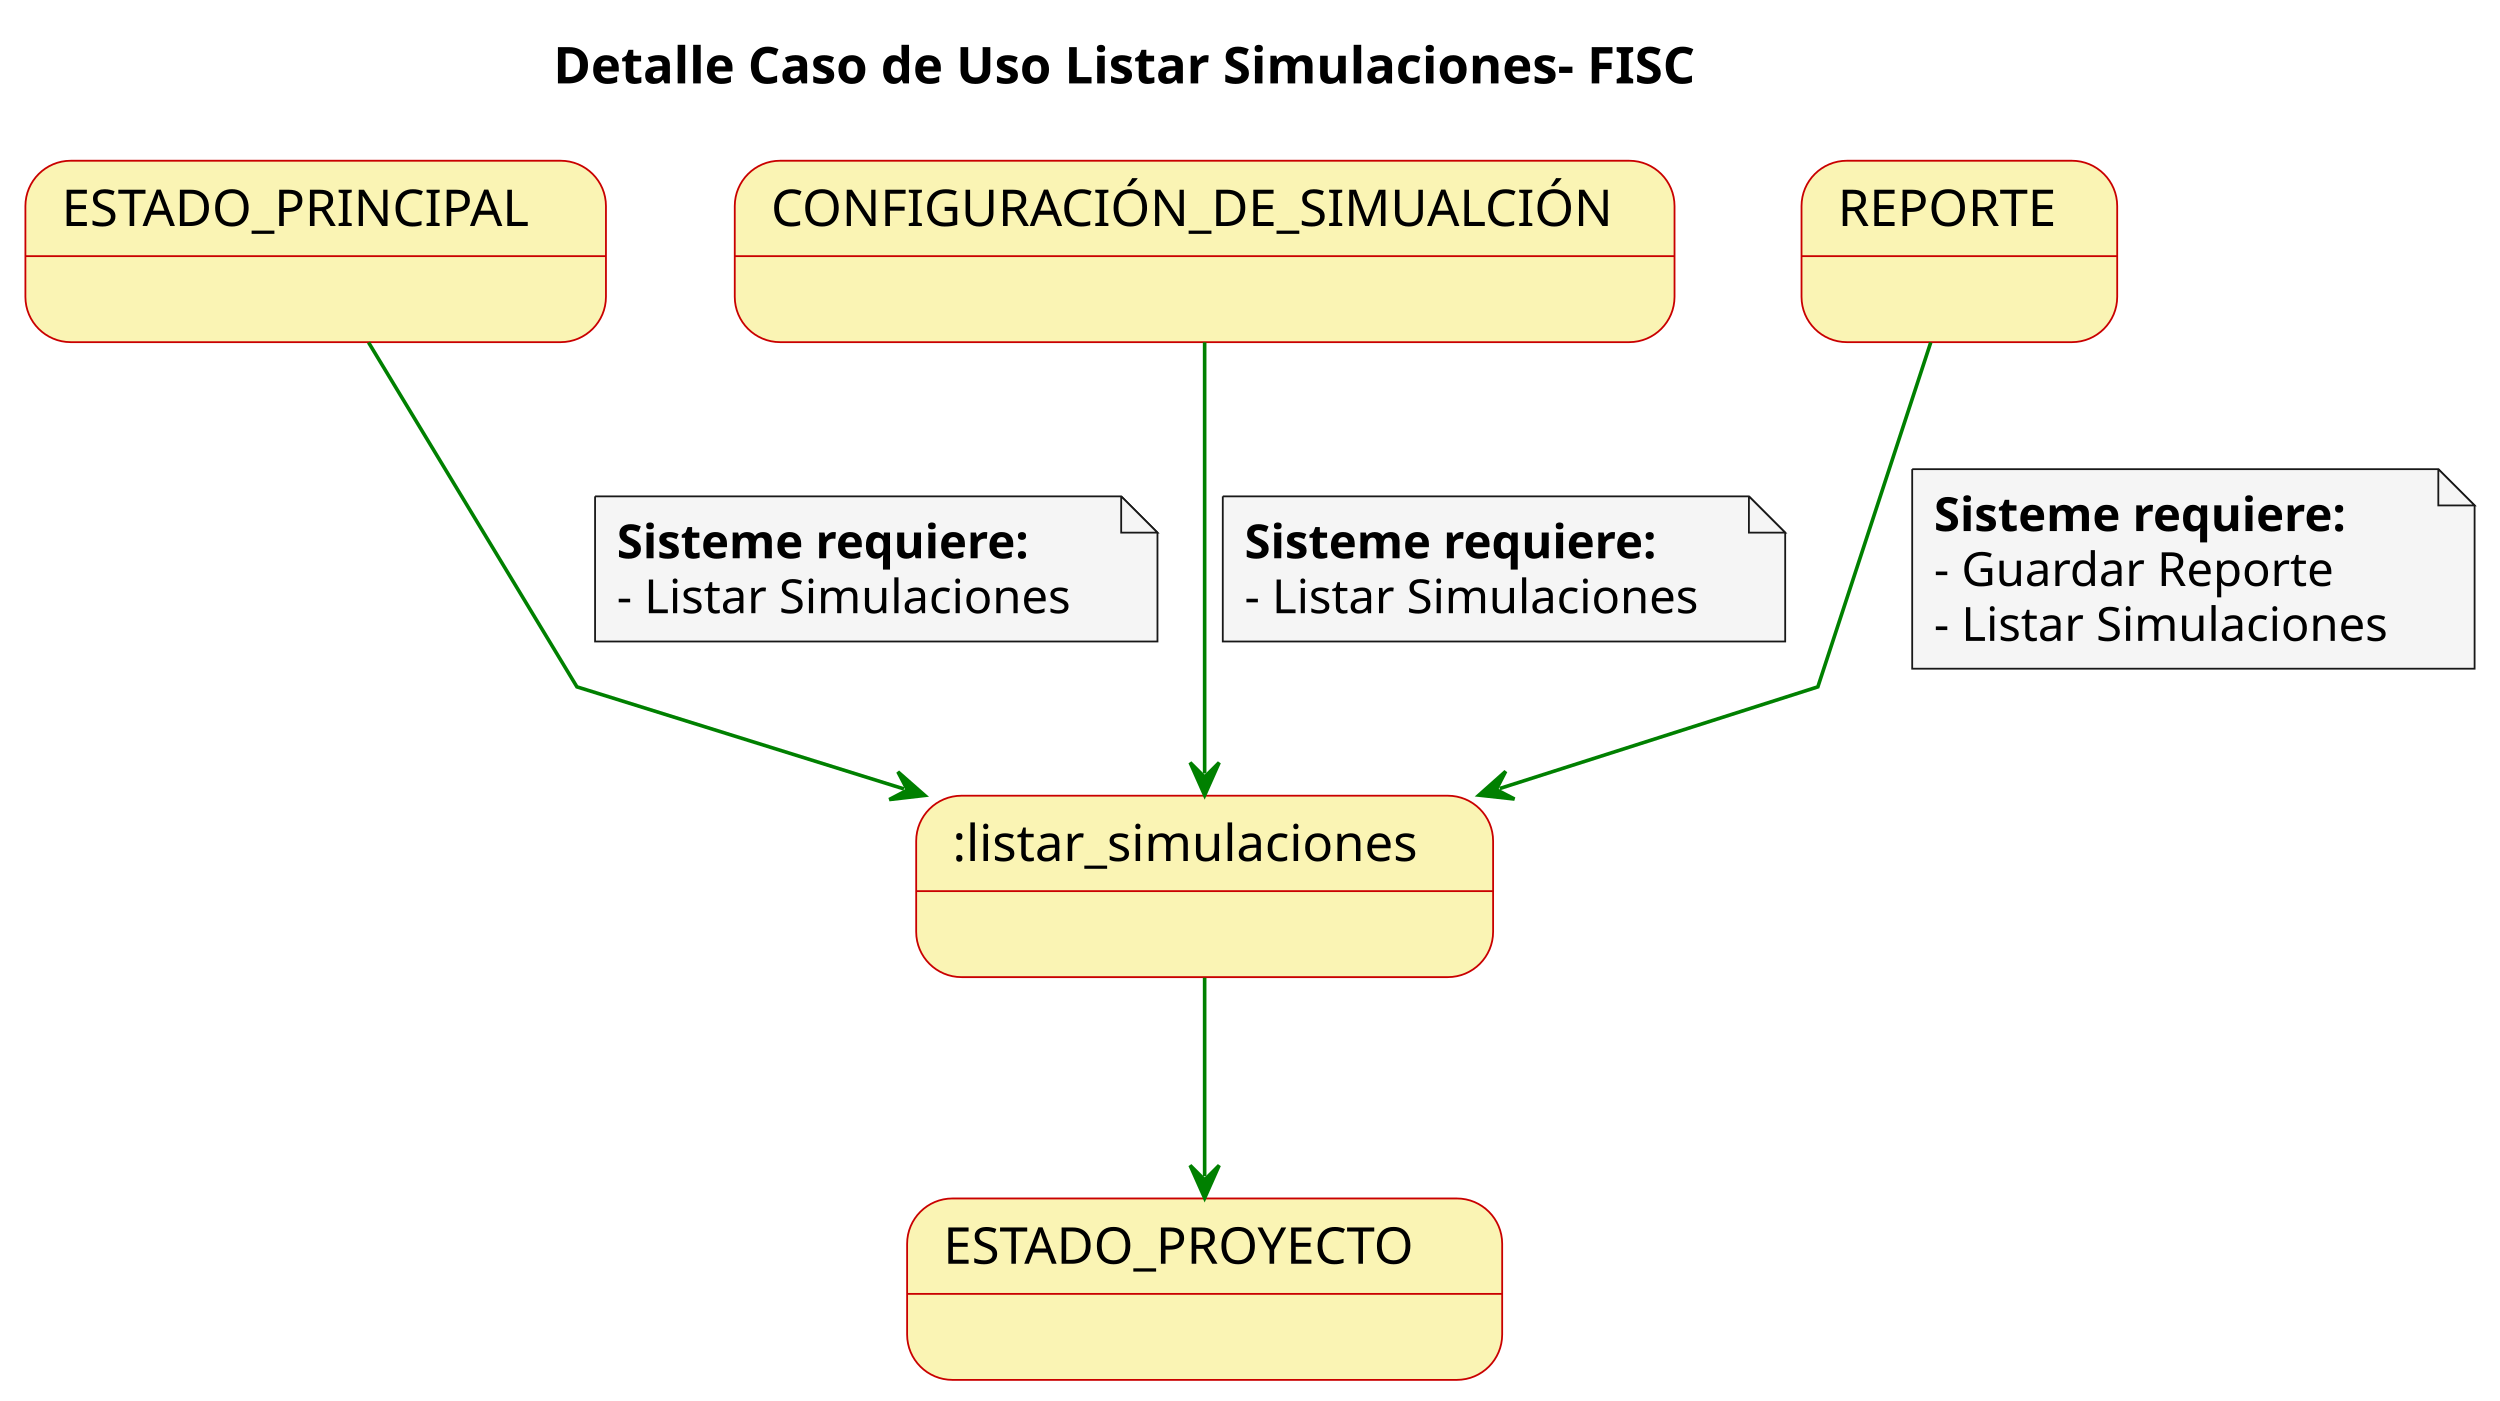
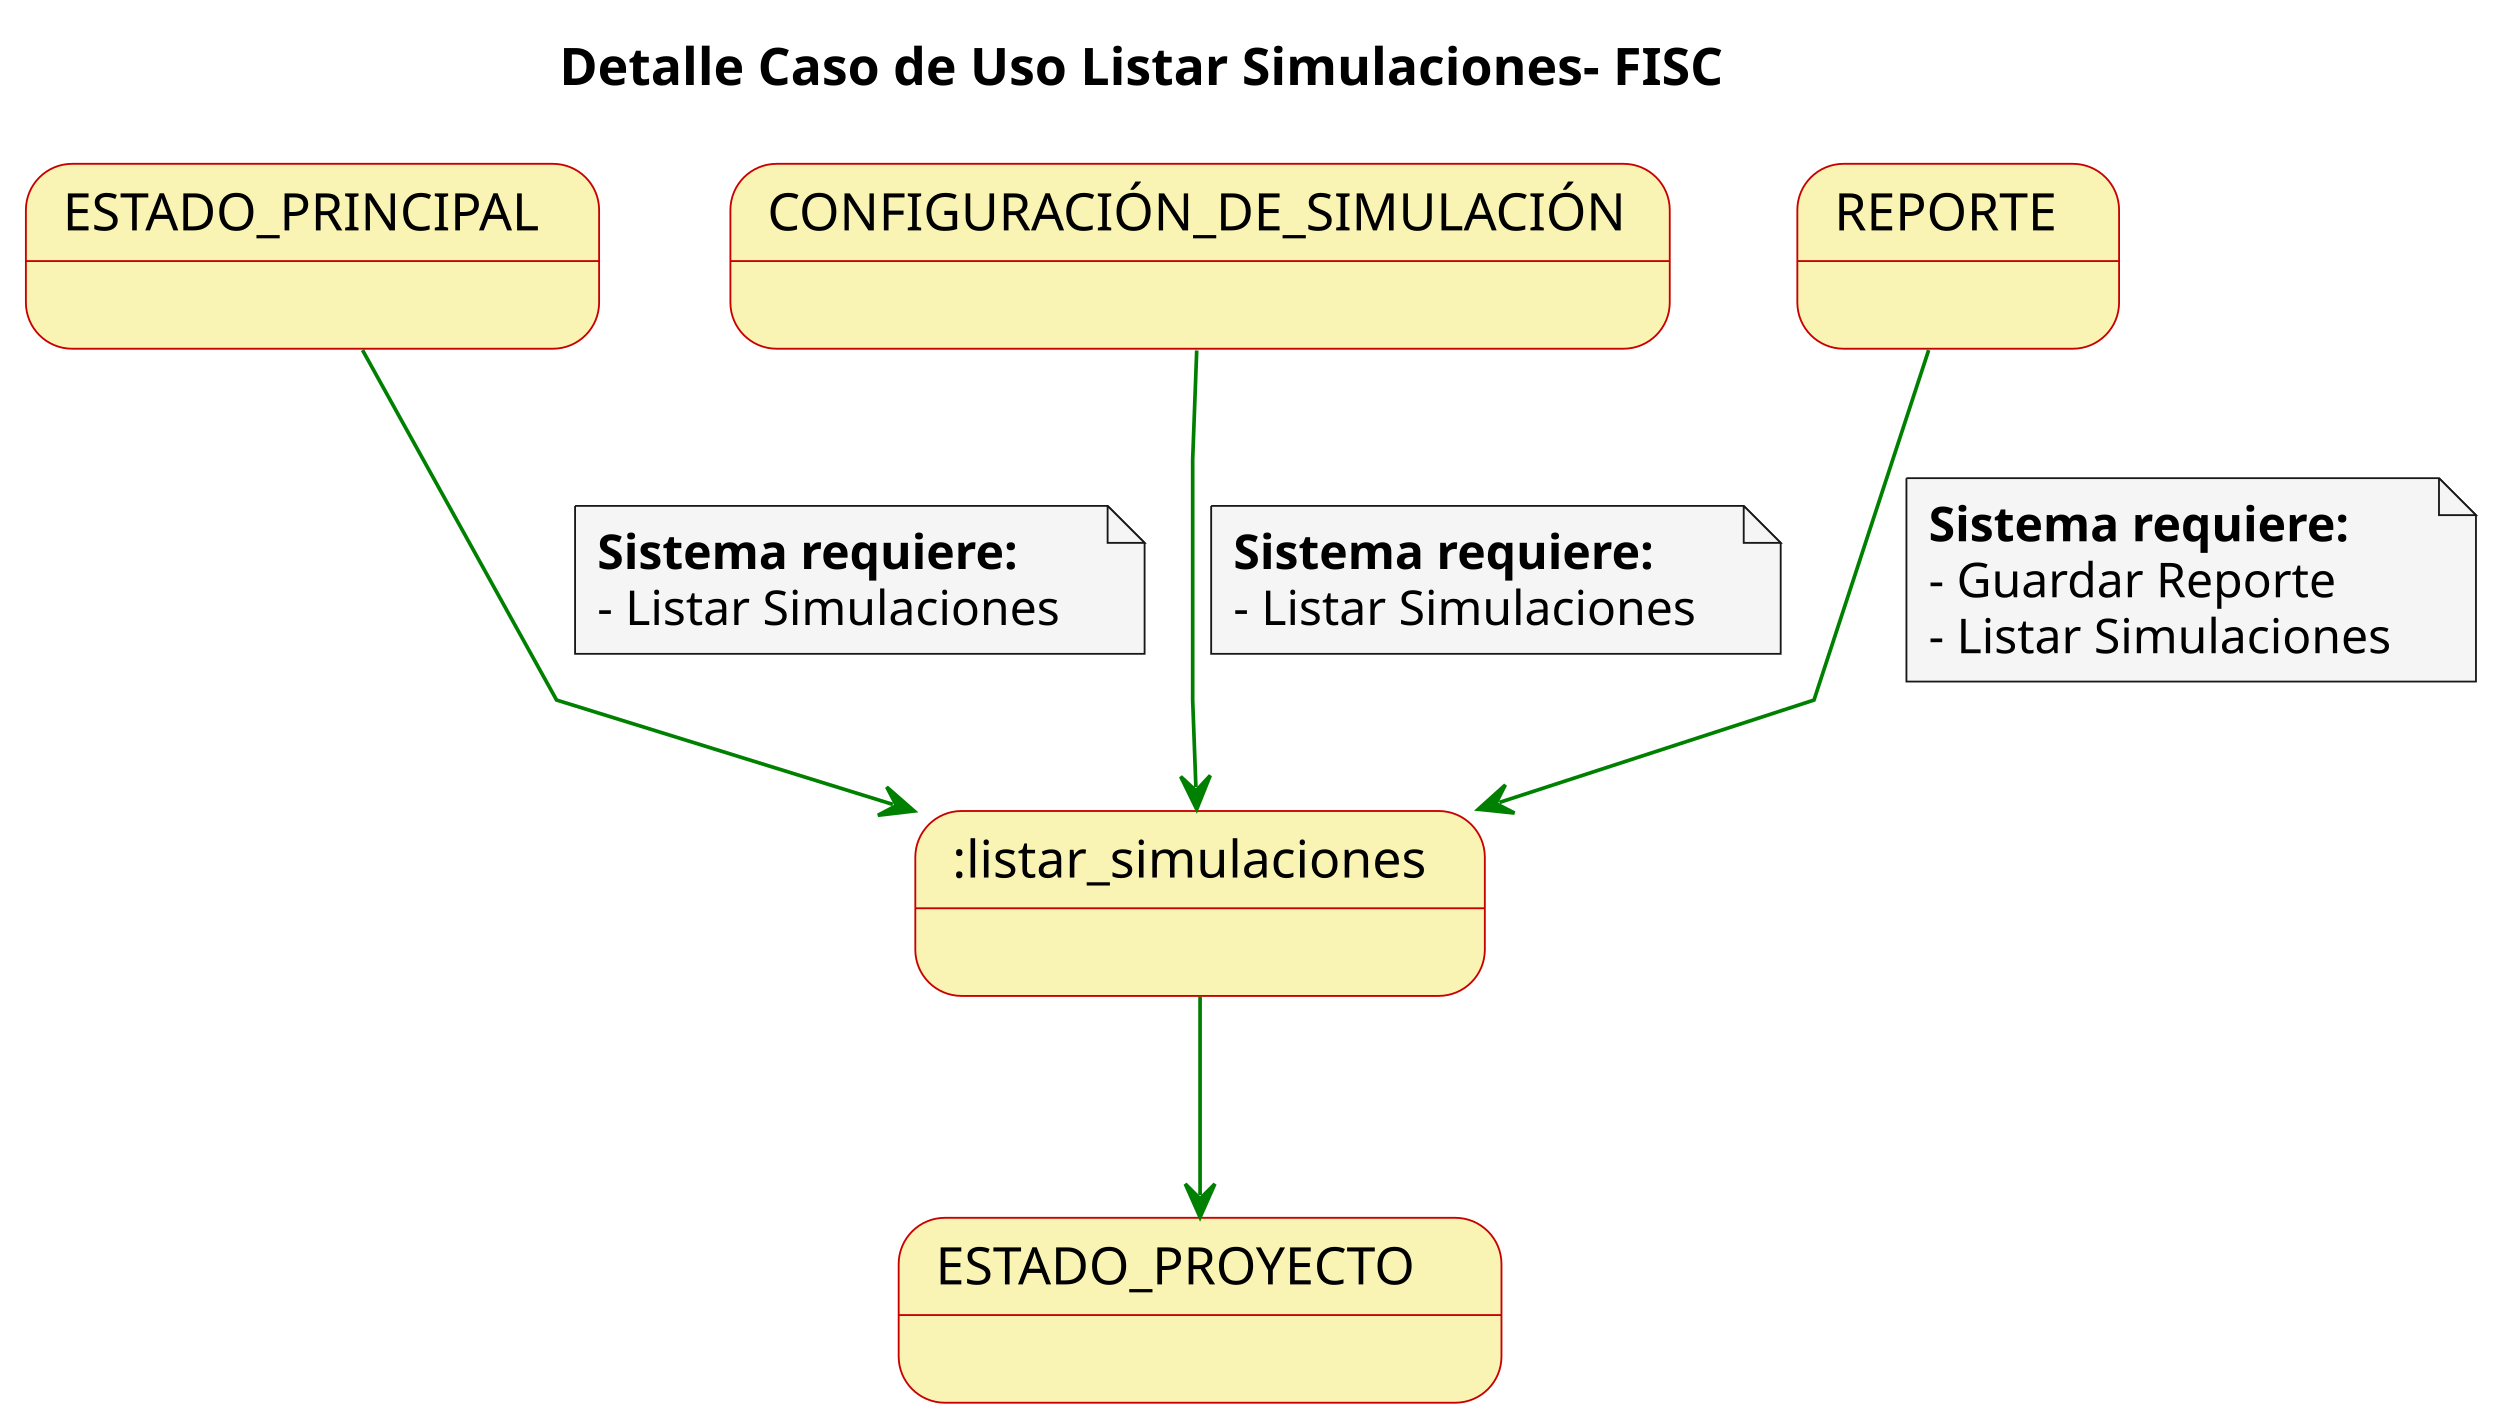
- <svg xmlns="http://www.w3.org/2000/svg" contentStyleType="text/css" height="386px" preserveAspectRatio="none" style="width:689px;height:386px;background:#FFFFFF;" version="1.1" viewBox="0 0 689 386" width="689px" zoomAndPan="magnify">
+ <svg xmlns="http://www.w3.org/2000/svg" contentStyleType="text/css" height="385px" preserveAspectRatio="none" style="width:676px;height:385px;background:#FFFFFF;" version="1.1" viewBox="0 0 676 385" width="676px" zoomAndPan="magnify">
  <defs />
  <g>
-     <text fill="#000000" font-family="sans-serif" font-size="14" font-weight="bold" lengthAdjust="spacing" textLength="370" x="152.5" y="22.995">Detalle Caso de Uso Listar Simulaciones- FISC</text>
+     <text fill="#000000" font-family="sans-serif" font-size="14" font-weight="bold" lengthAdjust="spacing" textLength="360" x="151.25" y="22.995">Detalle Caso de Uso Listar Simulaciones- FISC</text>
    <g id="ESTADO_PRINCIPAL">
-       <rect fill="#FAF4B4" height="50" rx="12.5" ry="12.5" style="stroke:#C90000;stroke-width:0.5;" width="160" x="7" y="44.297" />
-       <line style="stroke:#C90000;stroke-width:0.5;" x1="7" x2="167" y1="70.594" y2="70.594" />
-       <text fill="#000000" font-family="sans-serif" font-size="14" lengthAdjust="spacing" textLength="140" x="17" y="62.292">ESTADO_PRINCIPAL</text>
+       <rect fill="#FAF4B4" height="50" rx="12.5" ry="12.5" style="stroke:#C90000;stroke-width:0.5;" width="155" x="7" y="44.297" />
+       <line style="stroke:#C90000;stroke-width:0.5;" x1="7" x2="162" y1="70.594" y2="70.594" />
+       <text fill="#000000" font-family="sans-serif" font-size="14" lengthAdjust="spacing" textLength="135" x="17" y="62.292">ESTADO_PRINCIPAL</text>
    </g>
    <g id=":listar_simulaciones">
-       <rect fill="#FAF4B4" height="50" rx="12.5" ry="12.5" style="stroke:#C90000;stroke-width:0.5;" width="159" x="252.5" y="219.297" />
-       <line style="stroke:#C90000;stroke-width:0.5;" x1="252.5" x2="411.5" y1="245.594" y2="245.594" />
-       <text fill="#000000" font-family="sans-serif" font-size="14" lengthAdjust="spacing" textLength="139" x="262.5" y="237.292">:listar_simulaciones</text>
+       <rect fill="#FAF4B4" height="50" rx="12.5" ry="12.5" style="stroke:#C90000;stroke-width:0.5;" width="154" x="247.5" y="219.297" />
+       <line style="stroke:#C90000;stroke-width:0.5;" x1="247.5" x2="401.5" y1="245.594" y2="245.594" />
+       <text fill="#000000" font-family="sans-serif" font-size="14" lengthAdjust="spacing" textLength="134" x="257.5" y="237.292">:listar_simulaciones</text>
    </g>
-     <g id="CONFIGURACIÓN_DE_SIMUALCIÓN">
-       <rect fill="#FAF4B4" height="50" rx="12.5" ry="12.5" style="stroke:#C90000;stroke-width:0.5;" width="259" x="202.5" y="44.297" />
-       <line style="stroke:#C90000;stroke-width:0.5;" x1="202.5" x2="461.5" y1="70.594" y2="70.594" />
-       <text fill="#000000" font-family="sans-serif" font-size="14" lengthAdjust="spacing" textLength="239" x="212.5" y="62.292">CONFIGURACIÓN_DE_SIMUALCIÓN</text>
+     <g id="CONFIGURACIÓN_DE_SIMULACIÓN">
+       <rect fill="#FAF4B4" height="50" rx="12.5" ry="12.5" style="stroke:#C90000;stroke-width:0.5;" width="254" x="197.5" y="44.297" />
+       <line style="stroke:#C90000;stroke-width:0.5;" x1="197.5" x2="451.5" y1="70.594" y2="70.594" />
+       <text fill="#000000" font-family="sans-serif" font-size="14" lengthAdjust="spacing" textLength="234" x="207.5" y="62.292">CONFIGURACIÓN_DE_SIMULACIÓN</text>
    </g>
    <g id="REPORTE">
-       <rect fill="#FAF4B4" height="50" rx="12.5" ry="12.5" style="stroke:#C90000;stroke-width:0.5;" width="87" x="496.5" y="44.297" />
-       <line style="stroke:#C90000;stroke-width:0.5;" x1="496.5" x2="583.5" y1="70.594" y2="70.594" />
-       <text fill="#000000" font-family="sans-serif" font-size="14" lengthAdjust="spacing" textLength="67" x="506.5" y="62.292">REPORTE</text>
+       <rect fill="#FAF4B4" height="50" rx="12.5" ry="12.5" style="stroke:#C90000;stroke-width:0.5;" width="87" x="486" y="44.297" />
+       <line style="stroke:#C90000;stroke-width:0.5;" x1="486" x2="573" y1="70.594" y2="70.594" />
+       <text fill="#000000" font-family="sans-serif" font-size="14" lengthAdjust="spacing" textLength="67" x="496" y="62.292">REPORTE</text>
    </g>
    <g id="ESTADO_PROYECTO">
-       <rect fill="#FAF4B4" height="50" rx="12.5" ry="12.5" style="stroke:#C90000;stroke-width:0.5;" width="164" x="250" y="330.297" />
-       <line style="stroke:#C90000;stroke-width:0.5;" x1="250" x2="414" y1="356.594" y2="356.594" />
-       <text fill="#000000" font-family="sans-serif" font-size="14" lengthAdjust="spacing" textLength="144" x="260" y="348.292">ESTADO_PROYECTO</text>
+       <rect fill="#FAF4B4" height="50" rx="12.5" ry="12.5" style="stroke:#C90000;stroke-width:0.5;" width="163" x="243" y="329.297" />
+       <line style="stroke:#C90000;stroke-width:0.5;" x1="243" x2="406" y1="355.594" y2="355.594" />
+       <text fill="#000000" font-family="sans-serif" font-size="14" lengthAdjust="spacing" textLength="143" x="253" y="347.292">ESTADO_PROYECTO</text>
    </g>
    <g id="link_ESTADO_PRINCIPAL_:listar_simulaciones">
-       <path d="M101.57,94.378 C122.609,129.151 159,189.297 159,189.297 C159,189.297 203,203.031 249.132,217.431 " fill="none" id="ESTADO_PRINCIPAL-to-:listar_simulaciones" style="stroke:#008000;stroke-width:1.0;" />
-       <polygon fill="#008000" points="254.86,219.219,247.461,212.719,250.087,217.729,245.077,220.356,254.86,219.219" style="stroke:#008000;stroke-width:1.0;" />
-       <path d="M164,136.797 L164,176.797 L319,176.797 L319,146.797 L309,136.797 L164,136.797 " fill="#F5F5F5" style="stroke:#181818;stroke-width:0.5;" />
-       <path d="M309,136.797 L309,146.797 L319,146.797 L309,136.797 " fill="#F5F5F5" style="stroke:#181818;stroke-width:0.5;" />
-       <text fill="#000000" font-family="sans-serif" font-size="13" font-weight="bold" lengthAdjust="spacing" textLength="134" x="170" y="153.864">Sisteme requiere:</text>
-       <text fill="#000000" font-family="sans-serif" font-size="13" lengthAdjust="spacing" textLength="132" x="170" y="168.997">- Listar Simulaciones</text>
+       <path d="M98.02,94.667 C117.32,129.477 150.5,189.297 150.5,189.297 C150.5,189.297 194.97,203.099 241.44,217.519 " fill="none" id="ESTADO_PRINCIPAL-to-:listar_simulaciones" style="stroke:#008000;stroke-width:1.0;" />
+       <polygon fill="#008000" points="247.17,219.297,239.76,212.809,242.395,217.815,237.389,220.45,247.17,219.297" style="stroke:#008000;stroke-width:1.0;" />
+       <path d="M155.5,136.797 L155.5,176.797 L309.5,176.797 L309.5,146.797 L299.5,136.797 L155.5,136.797 " fill="#F5F5F5" style="stroke:#181818;stroke-width:0.5;" />
+       <path d="M299.5,136.797 L299.5,146.797 L309.5,146.797 L299.5,136.797 " fill="#F5F5F5" style="stroke:#181818;stroke-width:0.5;" />
+       <text fill="#000000" font-family="sans-serif" font-size="13" font-weight="bold" lengthAdjust="spacing" textLength="131" x="161.5" y="153.864">Sistema requiere:</text>
+       <text fill="#000000" font-family="sans-serif" font-size="13" lengthAdjust="spacing" textLength="133" x="161.5" y="168.997">- Listar Simulaciones</text>
    </g>
-     <g id="link_CONFIGURACIÓN_DE_SIMUALCIÓN_:listar_simulaciones">
-       <path d="M332,94.352 C332,127.311 332,180.17 332,213.168 " fill="none" id="CONFIGURACIÓN_DE_SIMUALCIÓN-to-:listar_simulaciones" style="stroke:#008000;stroke-width:1.0;" />
-       <polygon fill="#008000" points="332,219.168,336,210.168,332,214.168,328,210.168,332,219.168" style="stroke:#008000;stroke-width:1.0;" />
-       <path d="M337,136.797 L337,176.797 L492,176.797 L492,146.797 L482,136.797 L337,136.797 " fill="#F5F5F5" style="stroke:#181818;stroke-width:0.5;" />
-       <path d="M482,136.797 L482,146.797 L492,146.797 L482,136.797 " fill="#F5F5F5" style="stroke:#181818;stroke-width:0.5;" />
-       <text fill="#000000" font-family="sans-serif" font-size="13" font-weight="bold" lengthAdjust="spacing" textLength="134" x="343" y="153.864">Sisteme requiere:</text>
-       <text fill="#000000" font-family="sans-serif" font-size="13" lengthAdjust="spacing" textLength="132" x="343" y="168.997">- Listar Simulaciones</text>
+     <g id="link_CONFIGURACIÓN_DE_SIMULACIÓN_:listar_simulaciones">
+       <path d="M323.59,94.767 C323.06,109.057 322.5,124.297 322.5,124.297 C322.5,124.297 322.5,189.297 322.5,189.297 C322.5,189.297 322.838,198.541 323.368,212.831 " fill="none" id="CONFIGURACIÓN_DE_SIMULACIÓN-to-:listar_simulaciones" style="stroke:#008000;stroke-width:1.0;" />
+       <polygon fill="#008000" points="323.59,218.827,327.254,209.685,323.405,213.83,319.259,209.981,323.59,218.827" style="stroke:#008000;stroke-width:1.0;" />
+       <path d="M327.5,136.797 L327.5,176.797 L481.5,176.797 L481.5,146.797 L471.5,136.797 L327.5,136.797 " fill="#F5F5F5" style="stroke:#181818;stroke-width:0.5;" />
+       <path d="M471.5,136.797 L471.5,146.797 L481.5,146.797 L471.5,136.797 " fill="#F5F5F5" style="stroke:#181818;stroke-width:0.5;" />
+       <text fill="#000000" font-family="sans-serif" font-size="13" font-weight="bold" lengthAdjust="spacing" textLength="131" x="333.5" y="153.864">Sistema requiere:</text>
+       <text fill="#000000" font-family="sans-serif" font-size="13" lengthAdjust="spacing" textLength="133" x="333.5" y="168.997">- Listar Simulaciones</text>
    </g>
    <g id="link_REPORTE_:listar_simulaciones">
-       <path d="M532.108,94.378 C520.712,129.151 501,189.297 501,189.297 C501,189.297 458.315,202.936 413.318,217.314 " fill="none" id="REPORTE-to-:listar_simulaciones" style="stroke:#008000;stroke-width:1.0;" />
-       <polygon fill="#008000" points="407.603,219.14,417.394,220.211,412.366,217.618,414.959,212.59,407.603,219.14" style="stroke:#008000;stroke-width:1.0;" />
-       <path d="M527,129.297 L527,184.297 L682,184.297 L682,139.297 L672,129.297 L527,129.297 " fill="#F5F5F5" style="stroke:#181818;stroke-width:0.5;" />
-       <path d="M672,129.297 L672,139.297 L682,139.297 L672,129.297 " fill="#F5F5F5" style="stroke:#181818;stroke-width:0.5;" />
-       <text fill="#000000" font-family="sans-serif" font-size="13" font-weight="bold" lengthAdjust="spacing" textLength="134" x="533" y="146.364">Sisteme requiere:</text>
-       <text fill="#000000" font-family="sans-serif" font-size="13" lengthAdjust="spacing" textLength="116" x="533" y="161.497">- Guardar Reporte</text>
-       <text fill="#000000" font-family="sans-serif" font-size="13" lengthAdjust="spacing" textLength="132" x="533" y="176.629">- Listar Simulaciones</text>
+       <path d="M521.51,94.667 C510.1,129.477 490.5,189.297 490.5,189.297 C490.5,189.297 449.356,202.68 405.436,216.97 " fill="none" id="REPORTE-to-:listar_simulaciones" style="stroke:#008000;stroke-width:1.0;" />
+       <polygon fill="#008000" points="399.73,218.827,409.526,219.846,404.485,217.28,407.051,212.239,399.73,218.827" style="stroke:#008000;stroke-width:1.0;" />
+       <path d="M515.5,129.297 L515.5,184.297 L669.5,184.297 L669.5,139.297 L659.5,129.297 L515.5,129.297 " fill="#F5F5F5" style="stroke:#181818;stroke-width:0.5;" />
+       <path d="M659.5,129.297 L659.5,139.297 L669.5,139.297 L659.5,129.297 " fill="#F5F5F5" style="stroke:#181818;stroke-width:0.5;" />
+       <text fill="#000000" font-family="sans-serif" font-size="13" font-weight="bold" lengthAdjust="spacing" textLength="131" x="521.5" y="146.364">Sistema requiere:</text>
+       <text fill="#000000" font-family="sans-serif" font-size="13" lengthAdjust="spacing" textLength="115" x="521.5" y="161.497">- Guardar Reporte</text>
+       <text fill="#000000" font-family="sans-serif" font-size="13" lengthAdjust="spacing" textLength="133" x="521.5" y="176.629">- Listar Simulaciones</text>
    </g>
    <g id="link_:listar_simulaciones_ESTADO_PROYECTO">
-       <path d="M332,269.488 C332,287.551 332,306.127 332,324.174 " fill="none" id=":listar_simulaciones-to-ESTADO_PROYECTO" style="stroke:#008000;stroke-width:1.0;" />
-       <polygon fill="#008000" points="332,330.174,336,321.174,332,325.174,328,321.174,332,330.174" style="stroke:#008000;stroke-width:1.0;" />
+       <path d="M324.5,269.537 C324.5,287.317 324.5,305.377 324.5,323.137 " fill="none" id=":listar_simulaciones-to-ESTADO_PROYECTO" style="stroke:#008000;stroke-width:1.0;" />
+       <polygon fill="#008000" points="324.5,329.137,328.5,320.137,324.5,324.137,320.5,320.137,324.5,329.137" style="stroke:#008000;stroke-width:1.0;" />
    </g>
  </g>
</svg>
